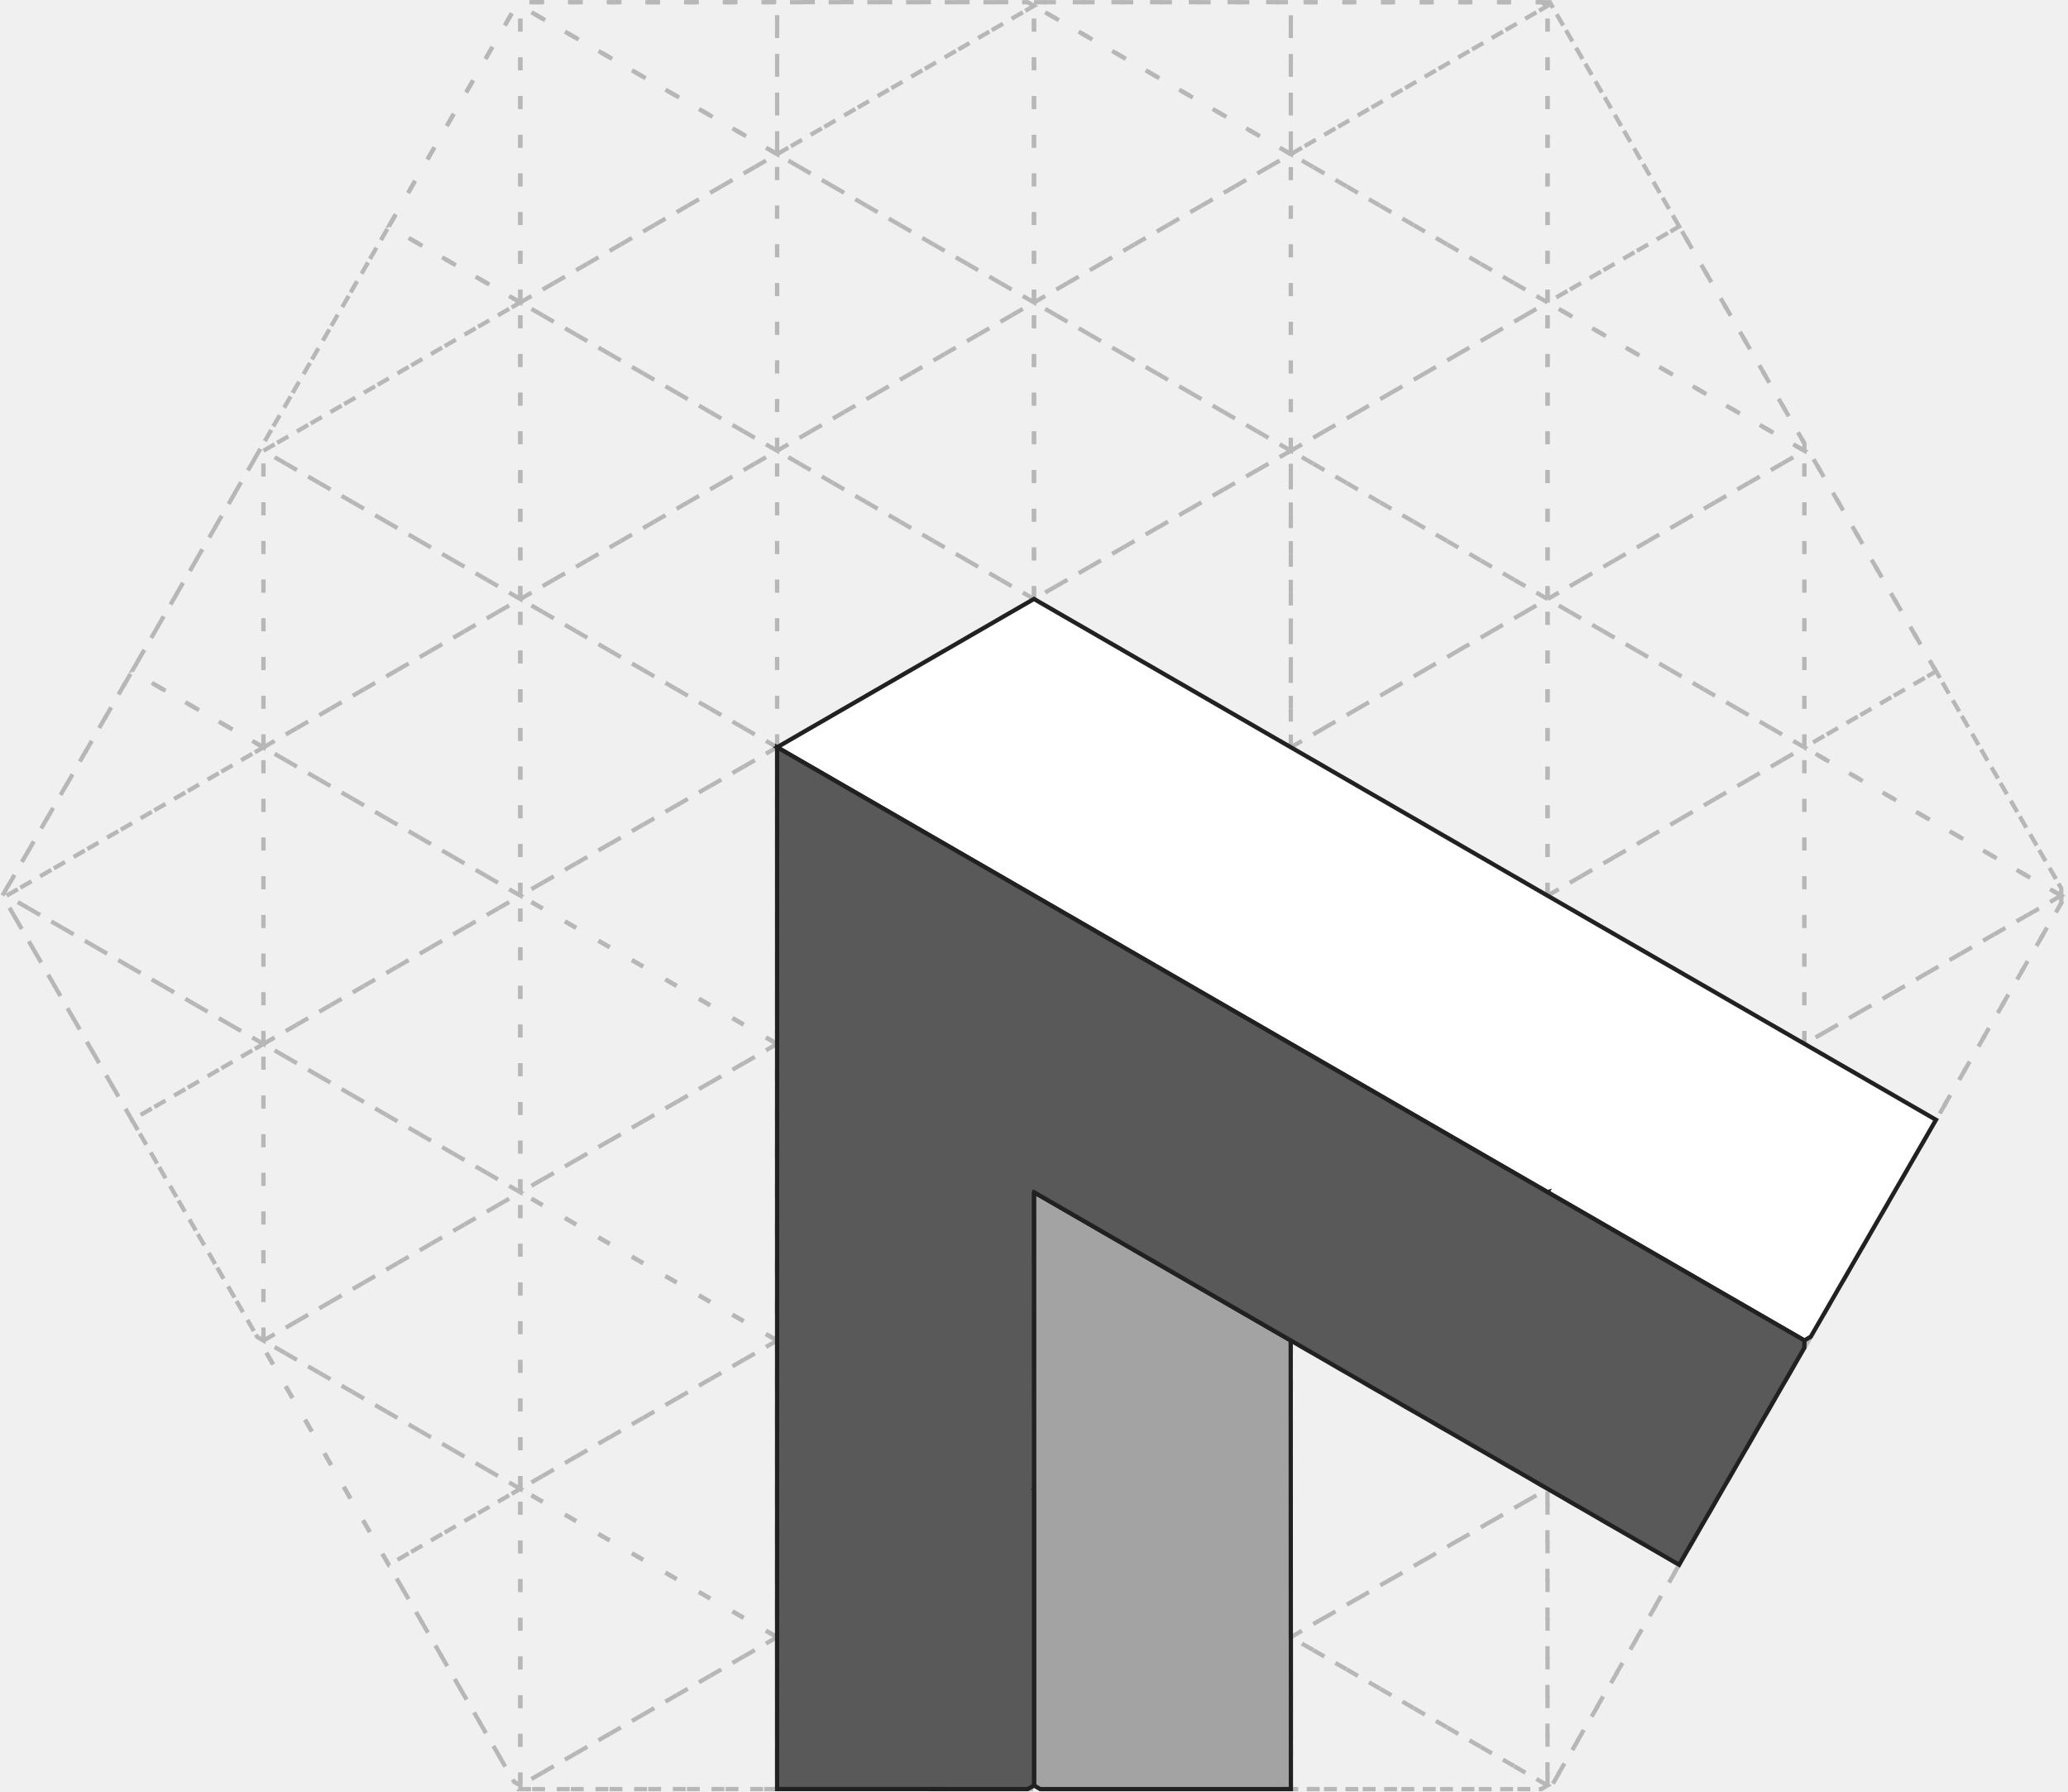
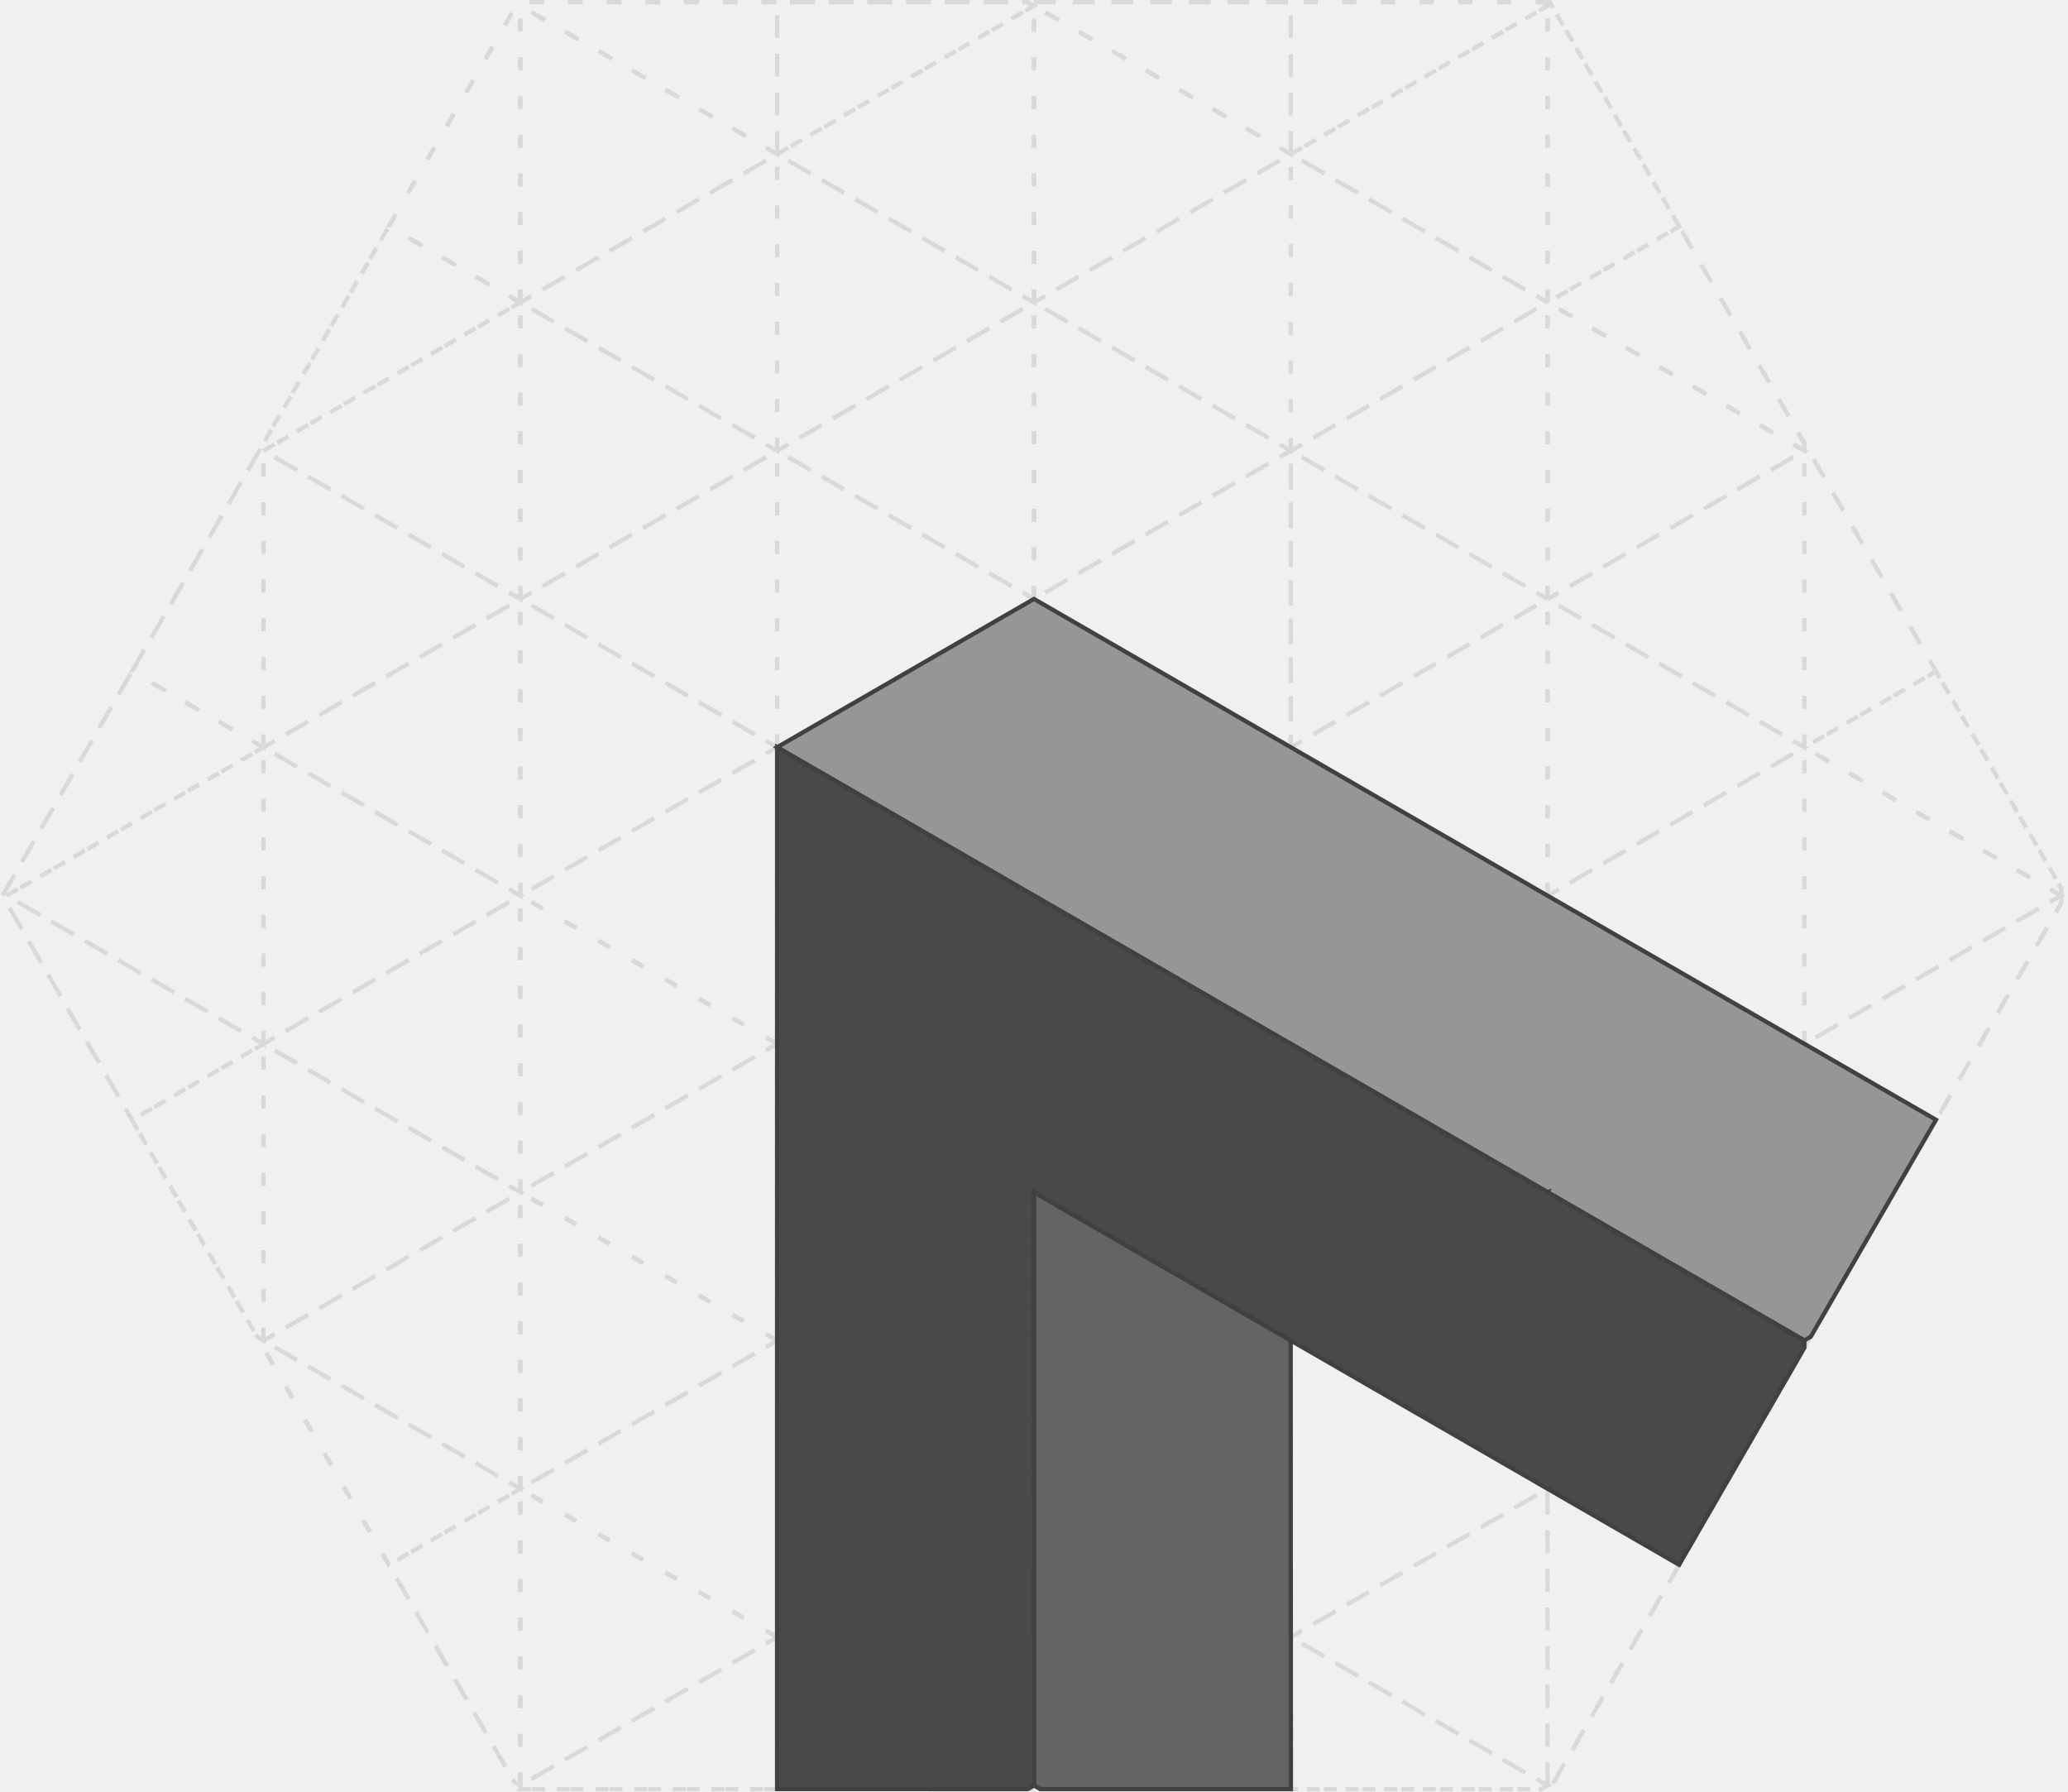
<svg xmlns="http://www.w3.org/2000/svg" id="Layer_2" data-name="Layer 2" viewBox="0 0 160.386 138.901">
  <defs>
    <style>
      .cls-1 {
-         fill: #595959;
+         fill: #494949;
+       }
+ 
+       .cls-1, .cls-2, .cls-3 {
+         stroke: #414141;
+         stroke-width: .33px;
      }

      .cls-1, .cls-2, .cls-3, .cls-4 {
        stroke-miterlimit: 10;
      }

-       .cls-1, .cls-3, .cls-4 {
-         stroke: #212121;
-         stroke-width: .33px;
-       }
- 
      .cls-2 {
-         fill: none;
-         stroke: #b7b7b7;
-         stroke-dasharray: 0 0 1 2;
-         stroke-width: .33px;
+         fill: #969696;
      }

      .cls-3 {
-         fill: #a3a3a3;
+         fill: #646464;
      }

      .cls-4 {
-         fill: #fff;
+         fill: none;
+         stroke: #d9d9d9;
+         stroke-dasharray: 0 0 1 2;
+         stroke-width: .33px;
      }
    </style>
  </defs>
  <g id="Layer_1-2" data-name="Layer 1">
    <g id="hex">
-       <polygon class="cls-2" points="80.195 138.455 79.699 138.734 80.68 138.735 80.195 138.455" />
-       <polygon class="cls-2" points="80.188 92.447 80.183 92.456 80.193 115.44 80.197 92.452 80.188 92.447" />
-       <polygon class="cls-2" points="120.198 .169 119.539 .17 100.117 .169 80.682 .172 79.701 .171 60.271 .165 51.203 .172 40.191 .165 .191 69.447 .516 70.004 10.231 86.837 19.955 103.675 20.43 104.492 30.149 121.338 39.873 138.176 39.881 138.181 40.198 138.733 40.834 138.731 40.843 138.736 60.269 138.728 60.268 126.95 60.27 57.946 139.945 103.946 139.937 104.519 130.227 121.337 100.107 103.947 100.102 103.956 100.111 126.94 100.115 126.953 100.116 138.732 119.537 138.733 120.196 138.732 160.196 69.45 159.867 68.879 150.156 52.06 140.444 35.241 139.944 34.387 120.526 .74 120.198 .169" />
-       <polygon class="cls-2" points="100.112 34.952 100.112 11.952 80.192 23.452 100.112 34.952" />
-       <polygon class="cls-2" points="20.432 80.952 .512 69.452 .512 70.002 10.232 86.842 20.432 80.952" />
-       <polygon class="cls-2" points="20.432 103.952 20.432 80.952 10.232 86.842 19.952 103.672 20.432 103.952" />
-       <polygon class="cls-2" points="130.232 17.562 120.522 .742 120.022 .452 120.022 23.452 130.232 17.562" />
-       <polygon class="cls-2" points="139.942 34.952 139.942 34.382 130.232 17.562 120.022 23.452 139.942 34.952" />
-       <polygon class="cls-2" points="20.432 57.952 20.432 34.952 19.953 35.232 10.232 52.062 20.432 57.952" />
-       <polygon class="cls-2" points="20.432 57.952 10.232 52.062 .512 68.902 .512 69.452 20.432 57.952" />
-       <polygon class="cls-2" points="20.432 80.952 20.432 57.952 .512 69.452 20.432 80.952" />
-       <polygon class="cls-2" points="40.352 69.452 20.432 57.952 20.432 80.952 40.352 69.452" />
-       <polygon class="cls-2" points="40.352 69.452 40.352 46.452 20.432 57.952 40.352 69.452" />
-       <polygon class="cls-2" points="40.352 46.452 20.432 34.952 20.432 57.952 40.352 46.452" />
-       <polygon class="cls-2" points="60.272 57.952 40.352 46.452 40.352 69.452 60.272 57.952" />
-       <polygon class="cls-2" points="80.19 46.449 60.272 34.949 60.271 57.95 80.19 46.449" />
-       <polygon class="cls-2" points="60.272 57.952 60.272 34.952 40.352 46.452 60.272 57.952" />
-       <polygon class="cls-2" points="100.112 34.952 80.192 23.452 80.192 46.452 100.112 34.952" />
-       <polygon class="cls-2" points="80.192 46.452 80.192 23.452 60.272 34.952 80.192 46.452" />
-       <polygon class="cls-2" points="120.022 .452 119.542 .172 100.112 .172 100.112 11.952 120.022 .452" />
-       <polygon class="cls-2" points="100.112 11.952 100.112 .172 80.682 .172 80.193 .452 100.112 11.952" />
-       <polygon class="cls-2" points="120.022 23.452 120.022 .452 100.112 11.952 120.022 23.452" />
-       <polygon class="cls-2" points="100.112 11.952 80.193 .452 80.192 23.452 100.112 11.952" />
-       <polygon class="cls-2" points="120.022 23.452 100.112 11.952 100.112 34.952 120.022 23.452" />
-       <polygon class="cls-2" points="40.352 23.452 40.352 .452 39.873 .732 30.152 17.562 40.352 23.452" />
-       <polygon class="cls-2" points="40.352 23.452 30.152 17.562 20.432 34.392 20.432 34.952 40.352 23.452" />
-       <polygon class="cls-2" points="40.352 46.452 40.352 23.452 20.432 34.952 40.352 46.452" />
-       <polygon class="cls-2" points="60.272 34.952 40.352 23.452 40.352 46.452 60.272 34.952" />
-       <polygon class="cls-2" points="80.193 .452 79.703 .172 60.272 .172 60.272 11.952 80.193 .452" />
-       <polygon class="cls-2" points="60.272 11.952 60.272 .172 40.842 .172 40.352 .452 60.272 11.952" />
-       <polygon class="cls-2" points="60.272 11.952 40.352 .452 40.352 23.452 60.272 11.952" />
-       <polygon class="cls-2" points="60.272 34.952 60.272 11.952 40.352 23.452 60.272 34.952" />
-       <polygon class="cls-2" points="80.192 23.452 60.272 11.952 60.272 34.952 80.192 23.452" />
-       <polygon class="cls-2" points="80.192 23.452 80.193 .452 60.272 11.952 80.192 23.452" />
-       <polygon class="cls-2" points="130.227 121.337 120.017 115.442 120.012 115.451 120.015 115.465 120.016 138.443 120.03 138.44 120.517 138.155 130.227 121.337" />
-       <polygon class="cls-2" points="139.946 80.949 139.938 80.944 139.933 80.953 139.946 80.949" />
-       <polygon class="cls-2" points="120.022 138.452 120.022 115.452 100.112 126.952 120.022 138.452" />
-       <polygon class="cls-2" points="120.025 138.448 100.115 126.953 100.116 138.732 119.537 138.733 120.025 138.448" />
-       <polygon class="cls-2" points="60.268 126.95 40.349 138.451 40.843 138.736 60.269 138.728 60.268 126.95" />
-       <polygon class="cls-2" points="159.861 69.456 159.852 69.451 139.946 80.949 150.148 86.839 159.858 70.021 159.861 69.456" />
-       <polygon class="cls-2" points="120.017 115.442 100.107 103.947 100.102 103.956 100.111 126.94 120.012 115.451 120.017 115.442" />
-       <polygon class="cls-2" points="100.115 103.952 100.102 103.956 100.111 126.94 100.115 103.952" />
-       <polygon class="cls-2" points="40.352 115.452 20.432 103.952 20.432 104.512 30.152 121.342 40.352 115.452" />
-       <polygon class="cls-2" points="40.352 138.452 40.352 115.452 30.152 121.342 39.872 138.172 40.352 138.452" />
-       <polygon class="cls-2" points="60.272 126.952 40.352 115.452 40.352 138.452 60.272 126.952" />
-       <polygon class="cls-2" points="60.269 103.948 40.35 115.45 60.268 126.95 60.269 103.948" />
-       <polygon class="cls-2" points="80.197 92.452 80.188 92.447 80.183 92.456 80.193 115.44 80.197 92.452" />
-       <polygon class="cls-2" points="80.197 92.452 80.188 92.447 80.183 92.456 80.193 115.44 80.197 92.452" />
-       <polygon class="cls-2" points="159.862 69.452 159.862 68.882 150.152 52.062 139.942 57.952 159.862 69.452" />
-       <polygon class="cls-2" points="150.152 52.062 140.442 35.242 139.942 34.952 139.942 57.952 150.152 52.062" />
-       <polygon class="cls-2" points="159.862 69.452 139.942 57.952 139.942 80.952 159.862 69.452" />
-       <polygon class="cls-2" points="139.94 80.95 139.94 57.95 120.02 69.45 139.94 80.95" />
-       <polygon class="cls-2" points="60.272 103.952 40.352 92.452 40.352 115.452 60.272 103.952" />
-       <polygon class="cls-2" points="40.352 115.452 40.352 92.452 20.432 103.952 40.352 115.452" />
-       <polygon class="cls-2" points="40.352 92.452 20.432 80.952 20.432 103.952 40.352 92.452" />
-       <polygon class="cls-2" points="40.352 92.452 40.352 69.452 20.432 80.952 40.352 92.452" />
-       <polygon class="cls-2" points="60.27 57.946 40.351 69.447 60.27 80.947 60.27 57.946" />
-       <polygon class="cls-2" points="60.272 80.952 40.352 69.452 40.352 92.452 60.272 80.952" />
-       <polygon class="cls-2" points="60.27 80.947 40.35 92.448 60.269 103.948 60.27 80.947" />
-       <polygon class="cls-2" points="120.022 46.452 120.022 23.452 100.112 34.952 120.022 46.452" />
-       <polygon class="cls-2" points="139.942 34.952 120.022 23.452 120.022 46.452 139.942 34.952" />
-       <polygon class="cls-2" points="139.942 57.952 139.942 34.952 120.022 46.452 139.942 57.952" />
-       <polygon class="cls-2" points="139.942 57.952 120.022 46.452 120.022 69.452 139.942 57.952" />
-       <polygon class="cls-2" points="120.02 69.45 120.02 46.45 100.11 57.95 120.02 69.45" />
-       <polygon class="cls-2" points="120.022 46.452 100.112 34.952 100.112 57.952 120.022 46.452" />
-       <polygon class="cls-2" points="100.11 34.948 80.19 46.449 100.109 57.949 100.11 34.948" />
-       <polygon class="cls-2" points="139.95 103.937 139.936 103.941 139.945 103.946 139.95 103.937" />
-       <polygon class="cls-2" points="120.031 92.437 120.017 92.441 120.026 92.446 120.031 92.437" />
-       <polygon class="cls-2" points="139.946 80.949 139.938 80.944 139.933 80.953 139.946 80.949" />
-       <polygon class="cls-2" points="120.019 69.444 120.005 69.448 120.023 69.457 120.019 69.444" />
+       <polygon class="cls-4" points="80.195 138.455 79.699 138.734 80.68 138.735 80.195 138.455" />
+       <polygon class="cls-4" points="80.188 92.447 80.183 92.456 80.193 115.44 80.197 92.452 80.188 92.447" />
+       <polygon class="cls-4" points="120.198 .169 119.539 .17 100.117 .169 80.682 .172 79.701 .171 60.271 .165 51.203 .172 40.191 .165 .191 69.447 .516 70.004 10.231 86.837 19.955 103.675 20.43 104.492 30.149 121.338 39.873 138.176 39.881 138.181 40.198 138.733 40.834 138.731 40.843 138.736 60.269 138.728 60.268 126.95 60.27 57.946 139.945 103.946 139.937 104.519 130.227 121.337 100.107 103.947 100.102 103.956 100.111 126.94 100.115 126.953 100.116 138.732 119.537 138.733 120.196 138.732 160.196 69.45 159.867 68.879 150.156 52.06 140.444 35.241 139.944 34.387 120.526 .74 120.198 .169" />
+       <polygon class="cls-4" points="100.112 34.952 100.112 11.952 80.192 23.452 100.112 34.952" />
+       <polygon class="cls-4" points="20.432 80.952 .512 69.452 .512 70.002 10.232 86.842 20.432 80.952" />
+       <polygon class="cls-4" points="20.432 103.952 20.432 80.952 10.232 86.842 19.952 103.672 20.432 103.952" />
+       <polygon class="cls-4" points="130.232 17.562 120.522 .742 120.022 .452 120.022 23.452 130.232 17.562" />
+       <polygon class="cls-4" points="139.942 34.952 139.942 34.382 130.232 17.562 120.022 23.452 139.942 34.952" />
+       <polygon class="cls-4" points="20.432 57.952 20.432 34.952 19.953 35.232 10.232 52.062 20.432 57.952" />
+       <polygon class="cls-4" points="20.432 57.952 10.232 52.062 .512 68.902 .512 69.452 20.432 57.952" />
+       <polygon class="cls-4" points="20.432 80.952 20.432 57.952 .512 69.452 20.432 80.952" />
+       <polygon class="cls-4" points="40.352 69.452 20.432 57.952 20.432 80.952 40.352 69.452" />
+       <polygon class="cls-4" points="40.352 69.452 40.352 46.452 20.432 57.952 40.352 69.452" />
+       <polygon class="cls-4" points="40.352 46.452 20.432 34.952 20.432 57.952 40.352 46.452" />
+       <polygon class="cls-4" points="60.272 57.952 40.352 46.452 40.352 69.452 60.272 57.952" />
+       <polygon class="cls-4" points="80.19 46.449 60.272 34.949 60.271 57.95 80.19 46.449" />
+       <polygon class="cls-4" points="60.272 57.952 60.272 34.952 40.352 46.452 60.272 57.952" />
+       <polygon class="cls-4" points="100.112 34.952 80.192 23.452 80.192 46.452 100.112 34.952" />
+       <polygon class="cls-4" points="80.192 46.452 80.192 23.452 60.272 34.952 80.192 46.452" />
+       <polygon class="cls-4" points="120.022 .452 119.542 .172 100.112 .172 100.112 11.952 120.022 .452" />
+       <polygon class="cls-4" points="100.112 11.952 100.112 .172 80.682 .172 80.193 .452 100.112 11.952" />
+       <polygon class="cls-4" points="120.022 23.452 120.022 .452 100.112 11.952 120.022 23.452" />
+       <polygon class="cls-4" points="100.112 11.952 80.193 .452 80.192 23.452 100.112 11.952" />
+       <polygon class="cls-4" points="120.022 23.452 100.112 11.952 100.112 34.952 120.022 23.452" />
+       <polygon class="cls-4" points="40.352 23.452 40.352 .452 39.873 .732 30.152 17.562 40.352 23.452" />
+       <polygon class="cls-4" points="40.352 23.452 30.152 17.562 20.432 34.392 20.432 34.952 40.352 23.452" />
+       <polygon class="cls-4" points="40.352 46.452 40.352 23.452 20.432 34.952 40.352 46.452" />
+       <polygon class="cls-4" points="60.272 34.952 40.352 23.452 40.352 46.452 60.272 34.952" />
+       <polygon class="cls-4" points="80.193 .452 79.703 .172 60.272 .172 60.272 11.952 80.193 .452" />
+       <polygon class="cls-4" points="60.272 11.952 60.272 .172 40.842 .172 40.352 .452 60.272 11.952" />
+       <polygon class="cls-4" points="60.272 11.952 40.352 .452 40.352 23.452 60.272 11.952" />
+       <polygon class="cls-4" points="60.272 34.952 60.272 11.952 40.352 23.452 60.272 34.952" />
+       <polygon class="cls-4" points="80.192 23.452 60.272 11.952 60.272 34.952 80.192 23.452" />
+       <polygon class="cls-4" points="80.192 23.452 80.193 .452 60.272 11.952 80.192 23.452" />
+       <polygon class="cls-4" points="130.227 121.337 120.017 115.442 120.012 115.451 120.015 115.465 120.016 138.443 120.03 138.44 120.517 138.155 130.227 121.337" />
+       <polygon class="cls-4" points="139.946 80.949 139.938 80.944 139.933 80.953 139.946 80.949" />
+       <polygon class="cls-4" points="120.022 138.452 120.022 115.452 100.112 126.952 120.022 138.452" />
+       <polygon class="cls-4" points="120.025 138.448 100.115 126.953 100.116 138.732 119.537 138.733 120.025 138.448" />
+       <polygon class="cls-4" points="60.268 126.95 40.349 138.451 40.843 138.736 60.269 138.728 60.268 126.95" />
+       <polygon class="cls-4" points="159.861 69.456 159.852 69.451 139.946 80.949 150.148 86.839 159.858 70.021 159.861 69.456" />
+       <polygon class="cls-4" points="120.017 115.442 100.107 103.947 100.102 103.956 100.111 126.94 120.012 115.451 120.017 115.442" />
+       <polygon class="cls-4" points="100.115 103.952 100.102 103.956 100.111 126.94 100.115 103.952" />
+       <polygon class="cls-4" points="40.352 115.452 20.432 103.952 20.432 104.512 30.152 121.342 40.352 115.452" />
+       <polygon class="cls-4" points="40.352 138.452 40.352 115.452 30.152 121.342 39.872 138.172 40.352 138.452" />
+       <polygon class="cls-4" points="60.272 126.952 40.352 115.452 40.352 138.452 60.272 126.952" />
+       <polygon class="cls-4" points="60.269 103.948 40.35 115.45 60.268 126.95 60.269 103.948" />
+       <polygon class="cls-4" points="80.197 92.452 80.188 92.447 80.183 92.456 80.193 115.44 80.197 92.452" />
+       <polygon class="cls-4" points="80.197 92.452 80.188 92.447 80.183 92.456 80.193 115.44 80.197 92.452" />
+       <polygon class="cls-4" points="159.862 69.452 159.862 68.882 150.152 52.062 139.942 57.952 159.862 69.452" />
+       <polygon class="cls-4" points="150.152 52.062 140.442 35.242 139.942 34.952 139.942 57.952 150.152 52.062" />
+       <polygon class="cls-4" points="159.862 69.452 139.942 57.952 139.942 80.952 159.862 69.452" />
+       <polygon class="cls-4" points="139.94 80.95 139.94 57.95 120.02 69.45 139.94 80.95" />
+       <polygon class="cls-4" points="60.272 103.952 40.352 92.452 40.352 115.452 60.272 103.952" />
+       <polygon class="cls-4" points="40.352 115.452 40.352 92.452 20.432 103.952 40.352 115.452" />
+       <polygon class="cls-4" points="40.352 92.452 20.432 80.952 20.432 103.952 40.352 92.452" />
+       <polygon class="cls-4" points="40.352 92.452 40.352 69.452 20.432 80.952 40.352 92.452" />
+       <polygon class="cls-4" points="60.27 57.946 40.351 69.447 60.27 80.947 60.27 57.946" />
+       <polygon class="cls-4" points="60.272 80.952 40.352 69.452 40.352 92.452 60.272 80.952" />
+       <polygon class="cls-4" points="60.27 80.947 40.35 92.448 60.269 103.948 60.27 80.947" />
+       <polygon class="cls-4" points="120.022 46.452 120.022 23.452 100.112 34.952 120.022 46.452" />
+       <polygon class="cls-4" points="139.942 34.952 120.022 23.452 120.022 46.452 139.942 34.952" />
+       <polygon class="cls-4" points="139.942 57.952 139.942 34.952 120.022 46.452 139.942 57.952" />
+       <polygon class="cls-4" points="139.942 57.952 120.022 46.452 120.022 69.452 139.942 57.952" />
+       <polygon class="cls-4" points="120.02 69.45 120.02 46.45 100.11 57.95 120.02 69.45" />
+       <polygon class="cls-4" points="120.022 46.452 100.112 34.952 100.112 57.952 120.022 46.452" />
+       <polygon class="cls-4" points="100.11 34.948 80.19 46.449 100.109 57.949 100.11 34.948" />
+       <polygon class="cls-4" points="139.95 103.937 139.936 103.941 139.945 103.946 139.95 103.937" />
+       <polygon class="cls-4" points="120.031 92.437 120.017 92.441 120.026 92.446 120.031 92.437" />
+       <polygon class="cls-4" points="139.946 80.949 139.938 80.944 139.933 80.953 139.946 80.949" />
+       <polygon class="cls-4" points="120.019 69.444 120.005 69.448 120.023 69.457 120.019 69.444" />
      <polygon class="cls-3" points="100.107 103.947 80.197 92.452 80.193 115.44 80.188 115.448 80.196 115.453 80.195 138.455 80.68 138.735 100.116 138.732 100.115 126.953 100.111 126.94 100.102 103.956 100.107 103.947" />
-       <polygon class="cls-4" points="150.147 86.835 139.937 80.94 120.022 69.453 120.004 69.443 100.117 57.95 80.19 46.445 60.27 57.946 120.017 92.441 120.031 92.437 120.026 92.446 139.936 103.941 139.95 103.937 140.437 103.653 150.147 86.835" />
+       <polygon class="cls-2" points="150.147 86.835 139.937 80.94 120.022 69.453 120.004 69.443 100.117 57.95 80.19 46.445 60.27 57.946 120.017 92.441 120.031 92.437 120.026 92.446 139.936 103.941 139.95 103.937 140.437 103.653 150.147 86.835" />
      <polygon class="cls-1" points="139.945 103.946 60.27 57.946 60.268 126.95 60.269 138.728 79.699 138.734 80.195 138.455 80.196 115.453 80.188 115.448 80.193 115.44 80.183 92.456 80.188 92.447 130.227 121.337 139.937 104.519 139.945 103.946" />
    </g>
  </g>
</svg>
